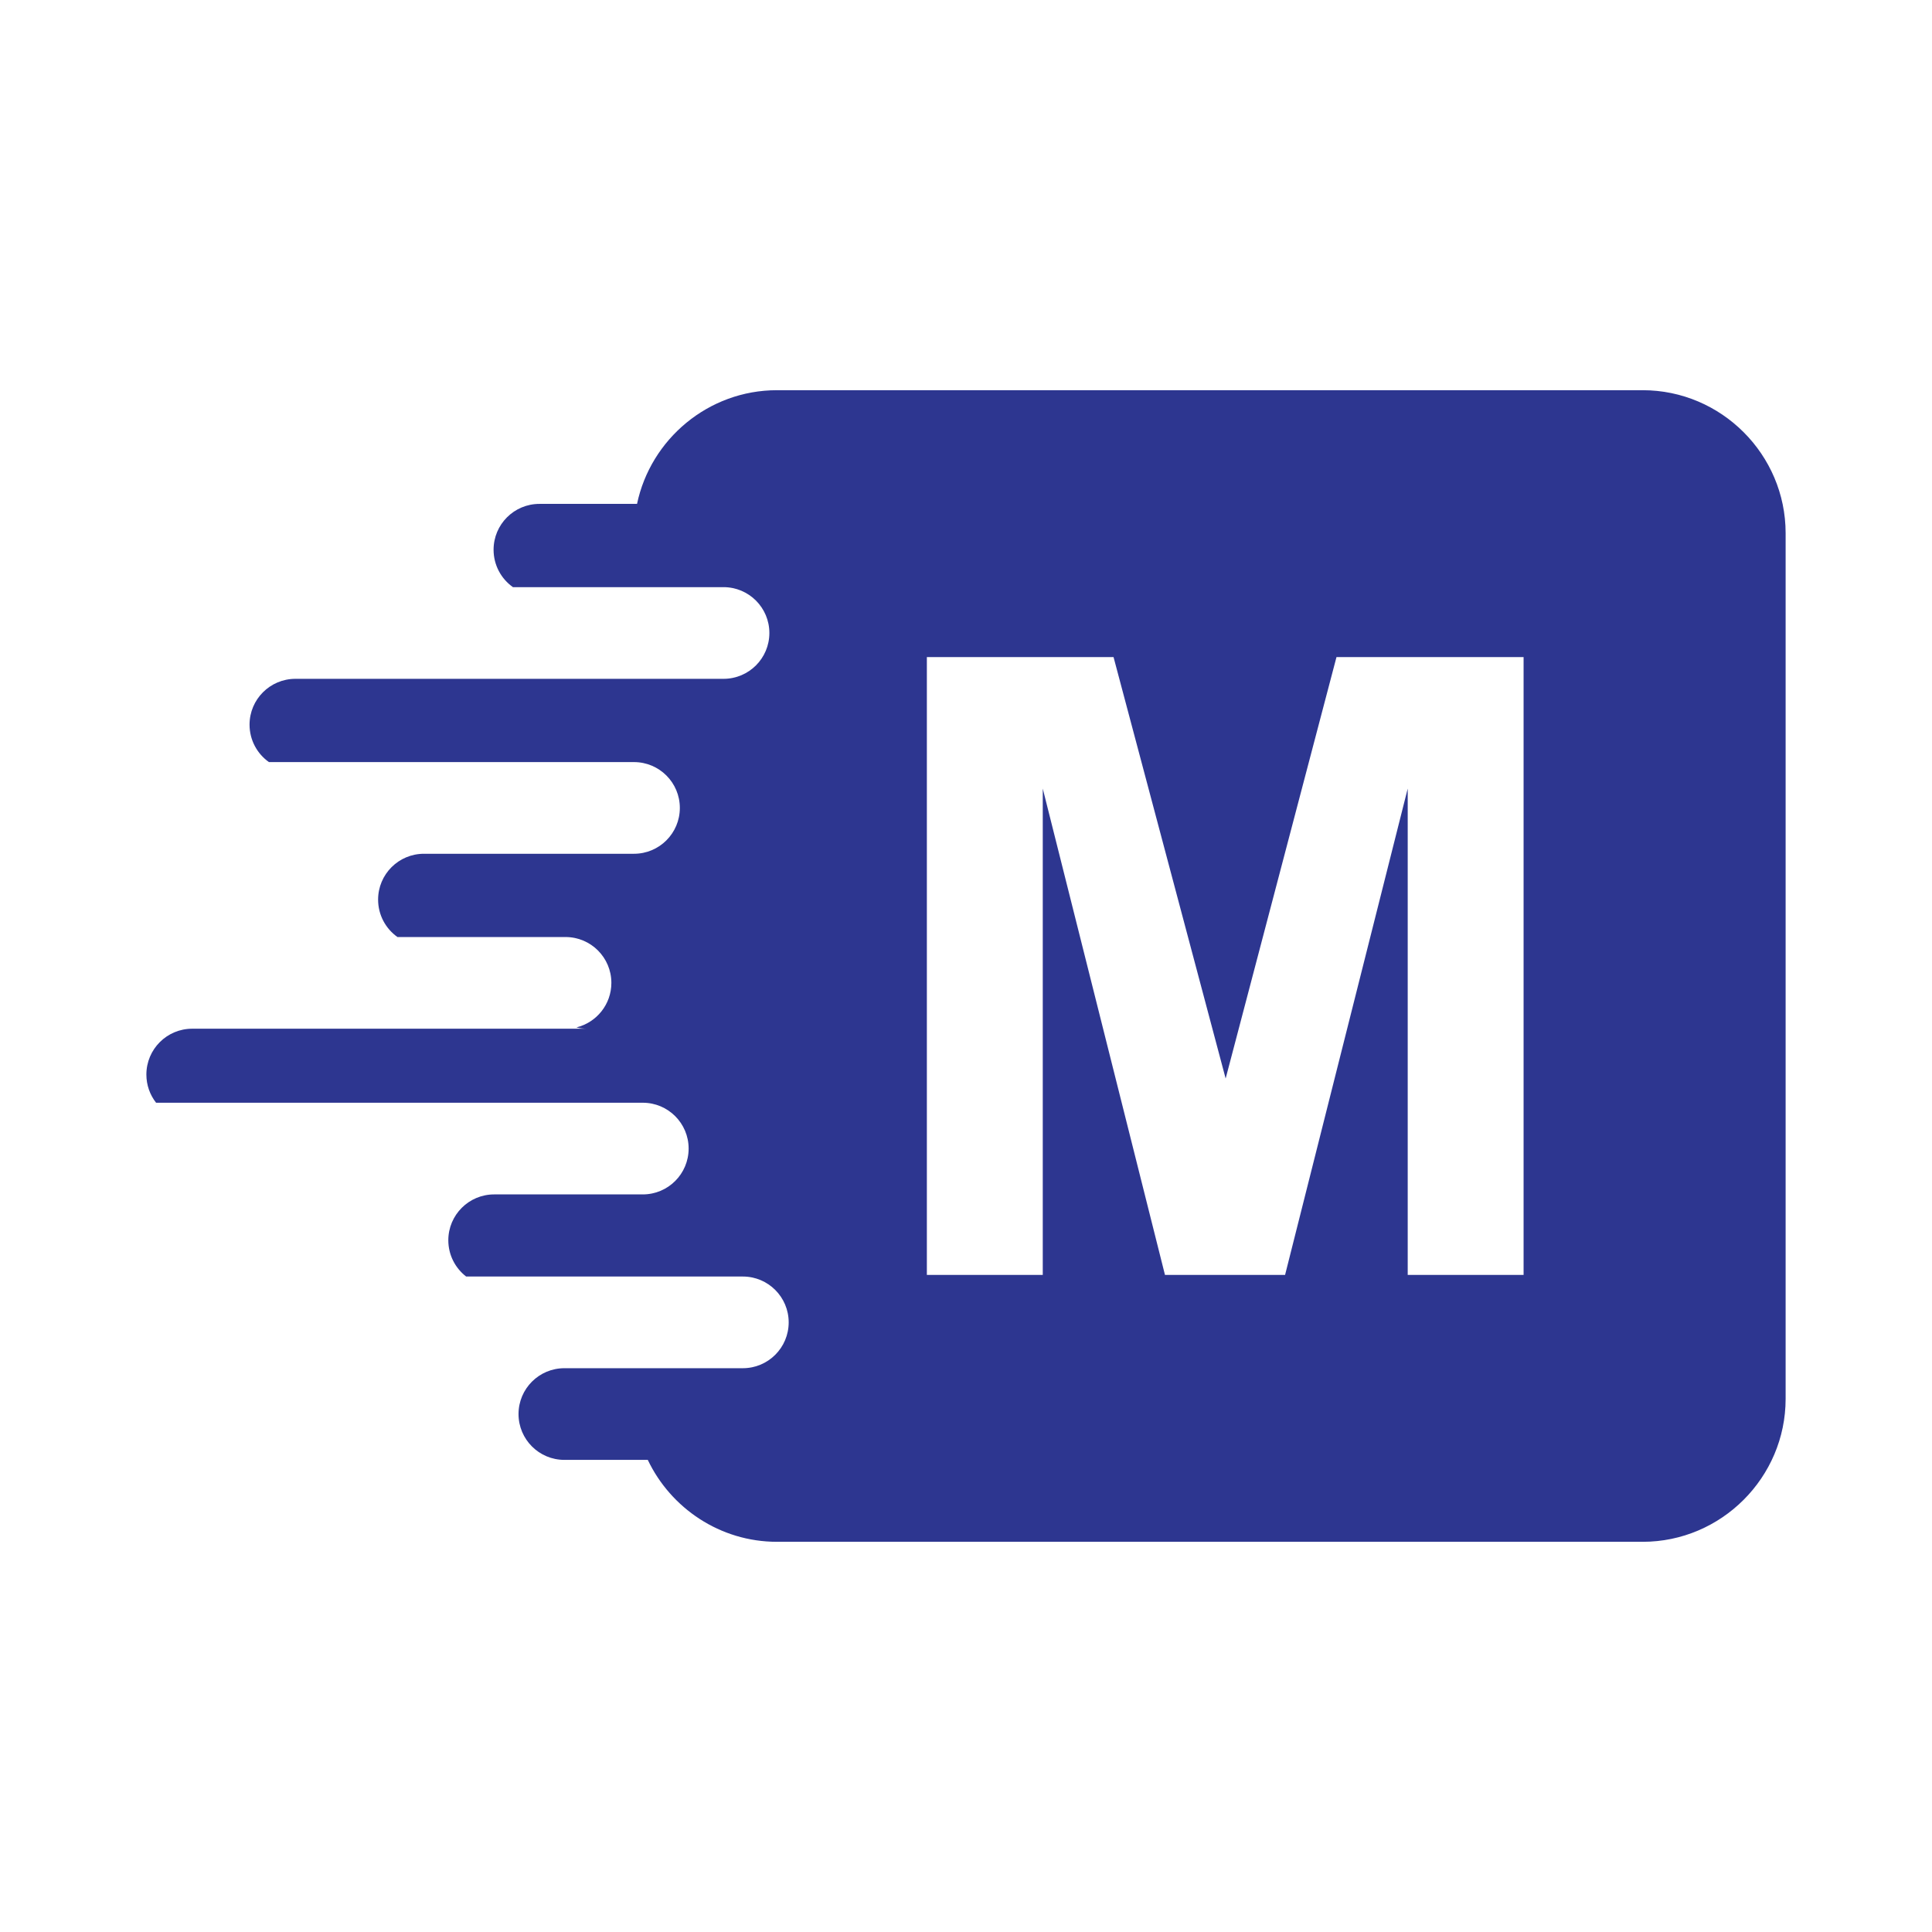
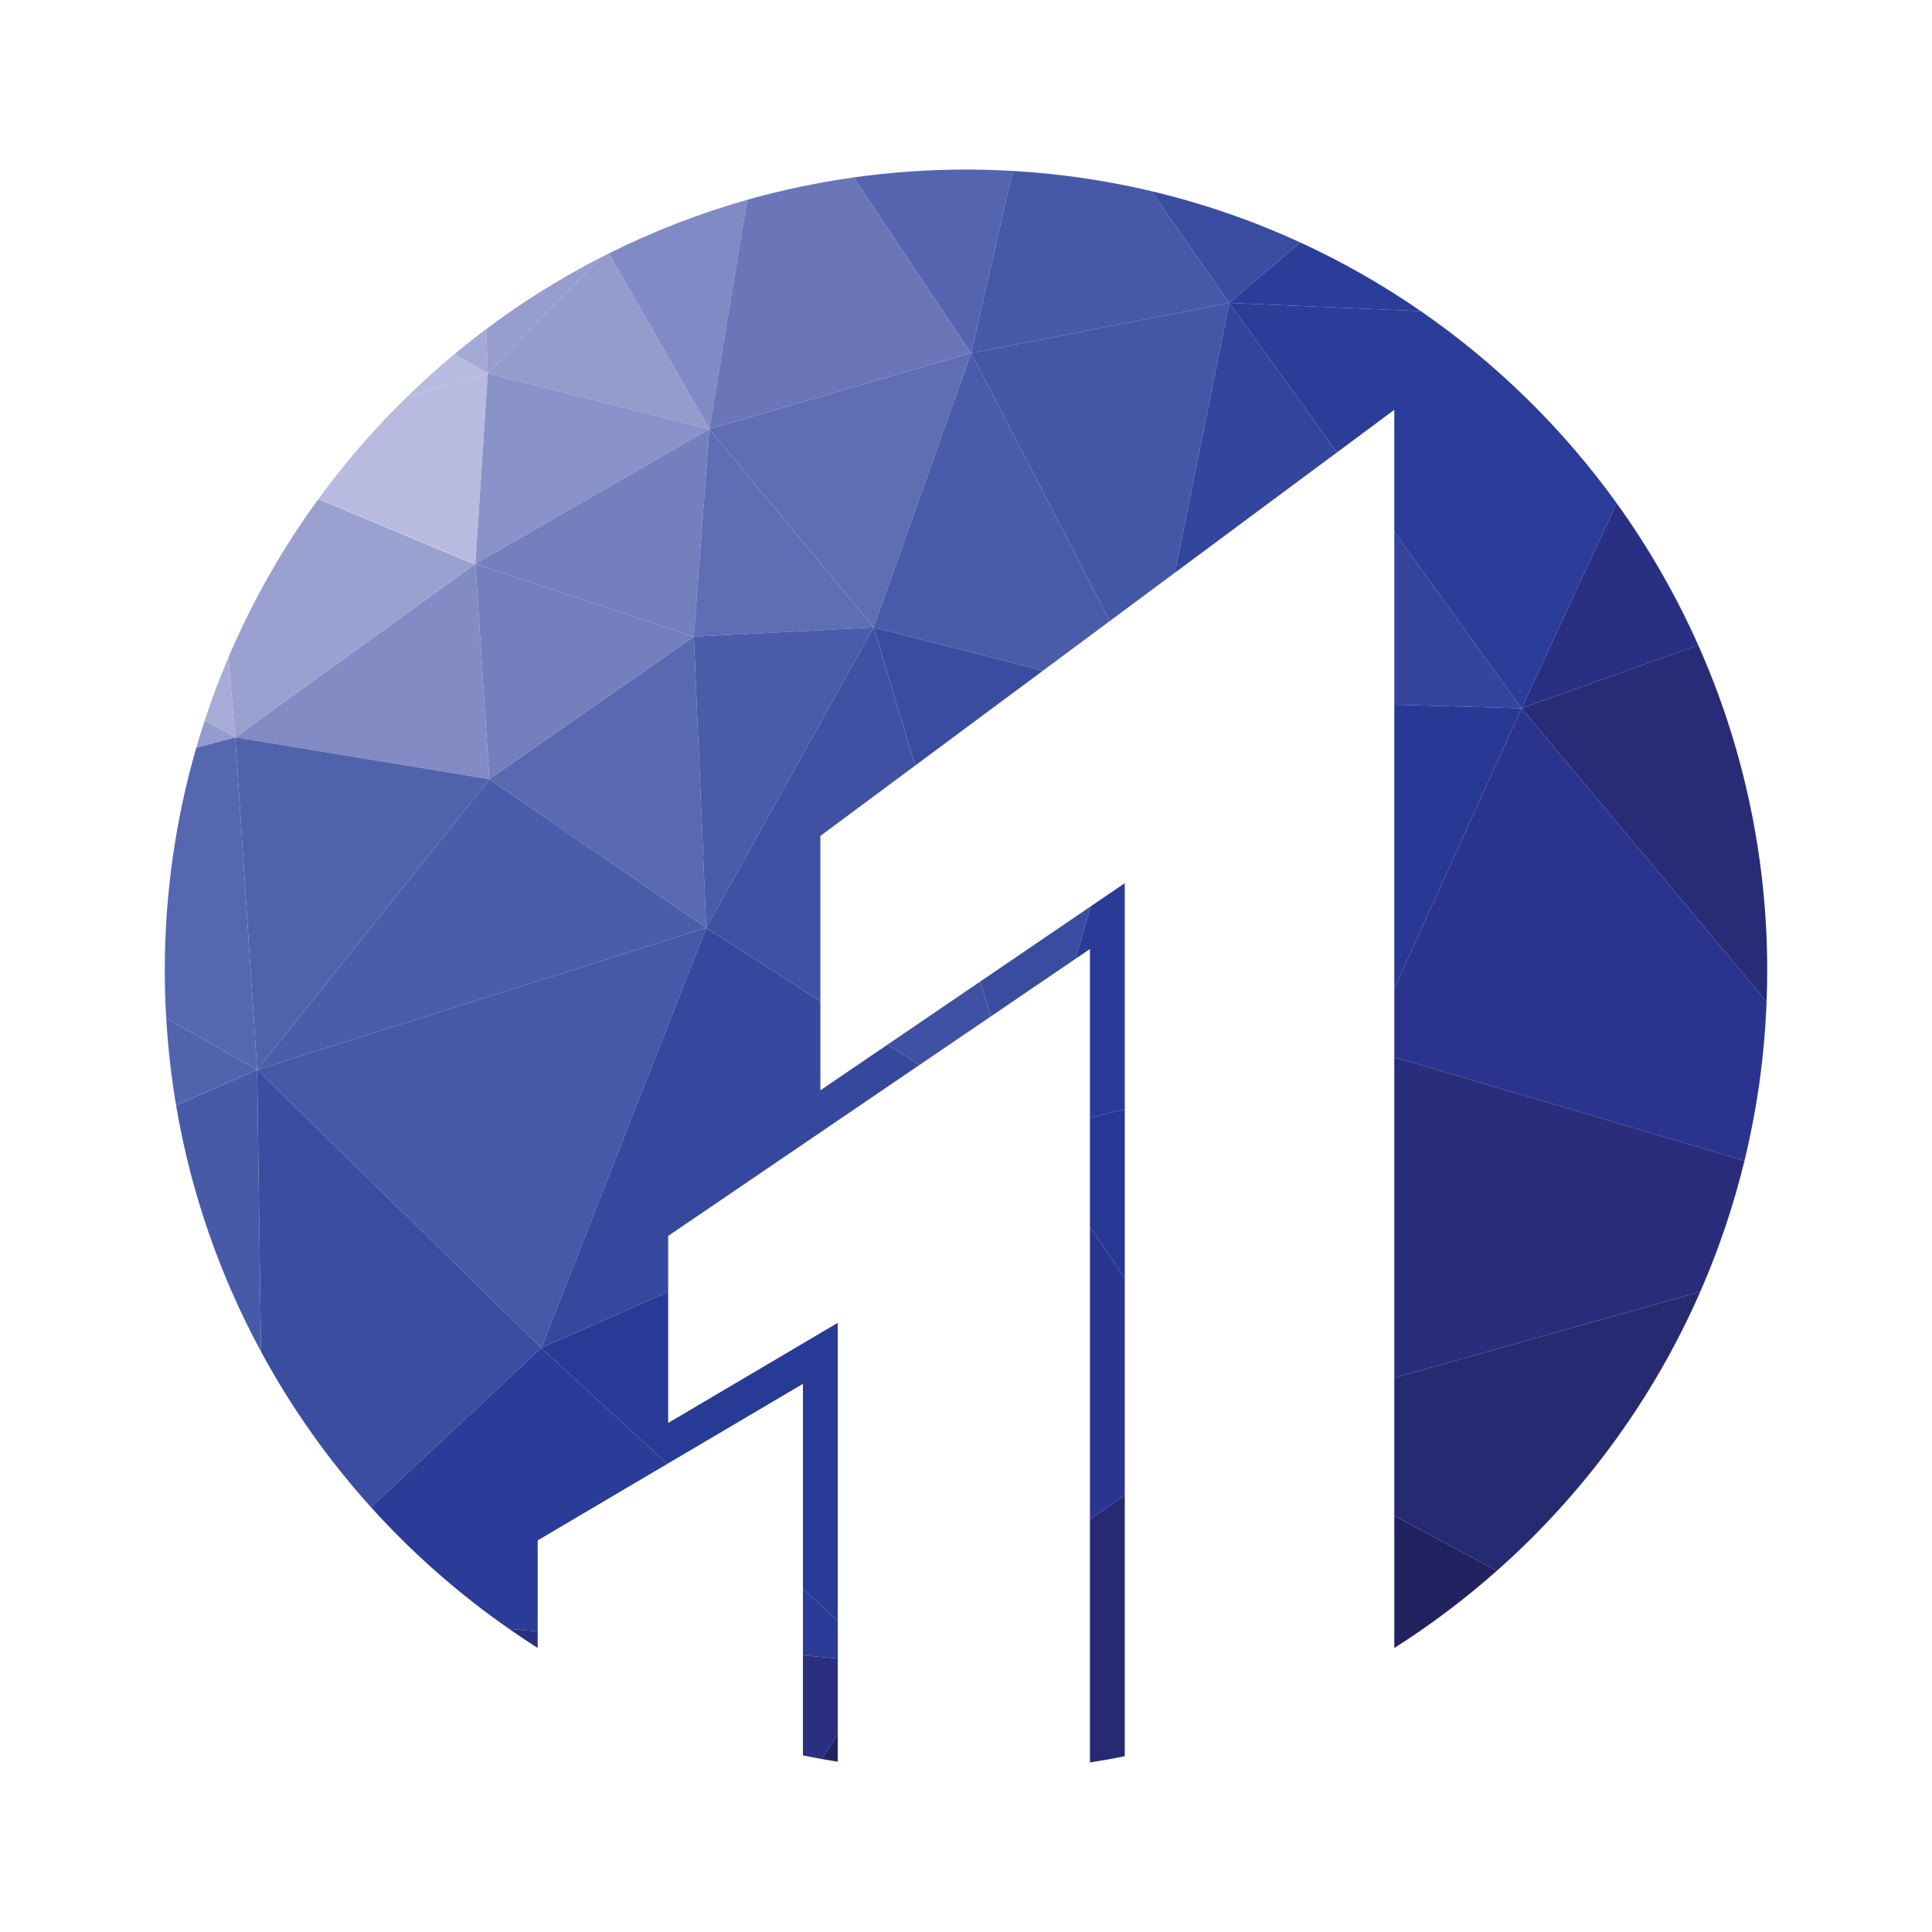
<svg xmlns="http://www.w3.org/2000/svg" width="100%" height="100%" viewBox="0 0 1000 1000" version="1.1" xml:space="preserve" style="fill-rule:evenodd;clip-rule:evenodd;stroke-linejoin:round;stroke-miterlimit:2;">
-   <g transform="matrix(0.593141,0,0,0.593141,-982.8547,-389.7111)">
-     <path d="M2986.58,1769.55L2885.46,1769.55L2885.46,1345.18L2778.45,1769.55L2673.63,1769.55L2566.99,1345.18L2566.99,1769.55L2465.85,1769.55L2465.85,1230.44L2628.76,1230.44L2726.58,1598.18L2823.3,1230.44L2986.58,1230.44L2986.58,1769.55ZM3090.5,997.53L2335.04,997.53C2275.17,997.53 2224.8,1040.27 2212.94,1096.74L2127.75,1096.74C2105.65,1096.74 2087.75,1114.65 2087.75,1136.74C2087.75,1150.23 2094.419,1162.16 2104.65,1169.4L2288.42,1169.4C2310.52,1169.4 2328.42,1187.31 2328.42,1209.4C2328.42,1231.5 2310.52,1249.4 2288.42,1249.4L1914.8,1249.4C1892.71,1249.4 1874.8,1267.31 1874.8,1289.4C1874.8,1302.89 1881.48,1314.82 1891.71,1322.06L2210.29,1322.06C2232.38,1322.06 2250.29,1339.97 2250.29,1362.06C2250.29,1384.16 2232.38,1402.06 2210.29,1402.06L2026.98,1402.06C2004.88,1402.06 1986.98,1419.97 1986.98,1442.06C1986.98,1455.55 1993.65,1467.48 2003.88,1474.72L2150.54,1474.72C2172.65,1474.72 2190.54,1492.63 2190.54,1514.72C2190.54,1533.55 2177.54,1549.35 2160,1553.6C2163.04,1554.33 2166.19,1554.72 2169.44,1554.72L1824.77,1554.72C1802.67,1554.72 1784.77,1572.63 1784.77,1594.72C1784.77,1603.99 1787.92,1612.53 1793.23,1619.32L2217.96,1619.32C2240.04,1619.32 2257.96,1637.23 2257.96,1659.32C2257.96,1681.41 2240.04,1699.32 2217.96,1699.32L2088.25,1699.32C2066.169,1699.32 2048.25,1717.23 2048.25,1739.32C2048.25,1752.21 2054.35,1763.67 2063.81,1770.98L2305.27,1770.98C2327.36,1770.98 2345.27,1788.89 2345.27,1810.98C2345.27,1833.07 2327.36,1850.98 2305.27,1850.98L2149.52,1850.98C2127.44,1850.98 2109.52,1868.89 2109.52,1890.98C2109.52,1913.07 2127.44,1930.98 2149.52,1930.98L2222.31,1930.98C2242.38,1973.14 2285.44,2002.47 2335.04,2002.47L3090.5,2002.47C3159.09,2002.47 3215.24,1946.34 3215.24,1877.73L3215.24,1122.27C3215.24,1053.66 3159.09,997.53 3090.5,997.53Z" style="fill:rgb(45,54,144);fill-rule:nonzero;" />
+   <g transform="matrix(1,0,0,1,-1900,-1150)">
+     <g transform="matrix(0.396073,0,0,0.396073,1449.426,996.4799)">
+       <path d="M3446.22,1696.51C3446.73,1683.14 3447.06,1669.73 3447.06,1656.24C3447.06,1504.72 3414.83,1360.75 3356.92,1230.73L3126.01,1313.24L3446.22,1696.51Z" style="fill:rgb(40,44,119);fill-rule:nonzero;" />
+       <path d="M1777.09,1405.84L2060.54,1600.2L2044.34,1219.57L1777.09,1405.84Z" style="fill:rgb(89,105,177);fill-rule:nonzero;" />
+       <path d="M2044.34,1219.57L1758.87,1124.41L1777.09,1405.84L2044.34,1219.57Z" style="fill:rgb(116,127,190);fill-rule:nonzero;" />
+       <path d="M1758.87,1124.41L1445.06,1351.17L1777.09,1405.84L1758.87,1124.41Z" style="fill:rgb(130,139,196);fill-rule:nonzero;" />
+       <path d="M1758.87,1124.41L1750.78,1122.39L1553.66,1039.77C1506.98,1103.75 1467.33,1173.2 1435.95,1247.02L1445.06,1351.17L1758.87,1124.41Z" style="fill:rgb(154,161,209);fill-rule:nonzero;" />
+       <path d="M1775.07,875.381L1669.73,905.985C1627.53,947.067 1588.79,991.673 1553.97,1039.34L1758.87,1124.41L1775.07,875.381Z" style="fill:rgb(184,187,223);fill-rule:nonzero;" />
+       <path d="M1758.87,1124.41L1553.97,1039.34C1553.87,1039.48 1553.77,1039.62 1553.66,1039.77L1750.78,1122.39L1758.87,1124.41Z" style="fill:rgb(184,187,223);fill-rule:nonzero;" />
+       <path d="M1731.56,850.32C1710.21,868.05 1689.6,886.641 1669.73,905.985L1775.07,875.381L1731.56,850.32Z" style="fill:rgb(182,187,223);fill-rule:nonzero;" />
+       <path d="M1773.08,817.54C1758.95,828.115 1745.12,839.06 1731.56,850.32L1775.07,875.381L1773.08,817.54Z" style="fill:rgb(164,169,213);fill-rule:nonzero;" />
+       <path d="M1775.07,875.381L1758.87,1124.41L2064.59,948.266L1775.07,875.381Z" style="fill:rgb(137,147,201);fill-rule:nonzero;" />
+       <path d="M2064.59,948.266L1758.87,1124.41L2044.34,1219.57L2064.59,948.266Z" style="fill:rgb(116,127,190);fill-rule:nonzero;" />
+       <path d="M2064.59,948.266L1933.37,718.736C1929.61,720.613 1925.83,722.459 1922.09,724.379L1775.07,875.381L2064.59,948.266Z" style="fill:rgb(148,155,205);fill-rule:nonzero;" />
+       <path d="M1922.09,724.379C1869.7,751.302 1819.87,782.504 1773.08,817.54L1775.07,875.381L1922.09,724.379Z" style="fill:rgb(151,157,207);fill-rule:nonzero;" />
+       <path d="M2114.11,648.697C2051.25,666.499 1990.82,690.084 1933.37,718.736L2064.59,948.266L2114.11,648.697Z" style="fill:rgb(128,138,196);fill-rule:nonzero;" />
+       <path d="M2406.76,849.066L2253.29,619.46C2205.81,626.12 2159.33,635.892 2114.11,648.697L2064.59,948.266L2406.76,849.066Z" style="fill:rgb(106,118,184);fill-rule:nonzero;" />
+       <path d="M2279.21,1207.42L2406.76,849.066L2064.59,948.266L2279.21,1207.42Z" style="fill:rgb(95,109,179);fill-rule:nonzero;" />
+       <path d="M2279.21,1207.42L2064.59,948.266L2044.34,1219.57L2279.21,1207.42Z" style="fill:rgb(95,109,180);fill-rule:nonzero;" />
+       <path d="M2461.03,610.996C2440.83,609.834 2420.49,609.181 2400,609.181C2350.2,609.181 2301.24,612.737 2253.29,619.46L2406.76,849.066L2461.03,610.996Z" style="fill:rgb(85,100,174);fill-rule:nonzero;" />
+       <path d="M2836.86,704.458C2774.91,675.976 2709.72,653.363 2641.96,637.335L2744.03,783.494L2836.86,704.458Z" style="fill:rgb(59,77,161);fill-rule:nonzero;" />
+       <path d="M2744.03,783.494L2641.96,637.335C2583.4,623.478 2522.94,614.555 2461.03,610.996L2406.76,849.066L2744.03,783.494Z" style="fill:rgb(70,88,167);fill-rule:nonzero;" />
+       <path d="M2060.54,1600.2L2279.21,1207.42L2044.34,1219.57L2060.54,1600.2Z" style="fill:rgb(74,91,169);fill-rule:nonzero;" />
+       <path d="M2406.76,849.066L2587.99,1199.14L2672.98,1136.04L2744.03,783.494L2406.76,849.066Z" style="fill:rgb(67,87,166);fill-rule:nonzero;" />
+       <path d="M2279.21,1207.42L2500.63,1264.01L2587.99,1199.14L2406.76,849.066L2279.21,1207.42Z" style="fill:rgb(74,91,169);fill-rule:nonzero;" />
+       <path d="M2994.32,794.171C2944.76,759.937 2892.11,729.86 2836.86,704.458L2744.03,783.494L2994.32,794.171Z" style="fill:rgb(43,61,152);fill-rule:nonzero;" />
+       <path d="M3250.24,1045.12C3179.98,947.532 3093.33,862.557 2994.32,794.171L2744.03,783.494L2884.83,978.763L2959.72,923.162L2959.72,1082.62L3126.01,1313.24L3250.24,1045.12Z" style="fill:rgb(43,61,152);fill-rule:nonzero;" />
+       <path d="M1435.95,1247.02C1424.5,1273.97 1414.19,1301.51 1404.99,1329.56L1445.06,1351.17L1435.95,1247.02Z" style="fill:rgb(167,172,215);fill-rule:nonzero;" />
+       <path d="M1445.06,1351.17L1473.61,1785.64L1777.09,1405.84L1445.06,1351.17Z" style="fill:rgb(81,98,173);fill-rule:nonzero;" />
+       <path d="M1473.61,1785.64L2060.54,1600.2L1777.09,1405.84L1473.61,1785.64Z" style="fill:rgb(75,93,170);fill-rule:nonzero;" />
+       <path d="M2543.5,1640.35L2562.81,1572.18L2418.69,1670.24L2432.45,1715.89L2543.5,1640.35Z" style="fill:rgb(58,76,160);fill-rule:nonzero;" />
+       <path d="M2333.63,1387.99L2500.63,1264.01L2279.21,1207.42L2333.63,1387.99Z" style="fill:rgb(58,76,160);fill-rule:nonzero;" />
+       <path d="M2432.45,1715.89L2418.69,1670.24L2297.53,1752.68L2339.07,1779.41L2432.45,1715.89Z" style="fill:rgb(64,81,163);fill-rule:nonzero;" />
+       <path d="M2060.54,1600.2L2209.7,1696.17L2209.7,1480L2333.63,1387.99L2279.21,1207.42L2060.54,1600.2Z" style="fill:rgb(64,81,163);fill-rule:nonzero;" />
+       <path d="M1844.92,2149.16L2060.54,1600.2L1473.61,1785.64L1844.92,2149.16Z" style="fill:rgb(70,88,167);fill-rule:nonzero;" />
+       <path d="M1844.92,2149.16L2010.77,2075.91L2010.77,2002.75L2339.07,1779.41L2297.53,1752.68L2209.7,1812.44L2209.7,1696.17L2060.54,1600.2L1844.92,2149.16Z" style="fill:rgb(54,72,158);fill-rule:nonzero;" />
+       <path d="M1473.61,1785.64L1478.71,2153.91C1518.53,2227.45 1566.84,2295.7 1622.42,2357.3L1844.92,2149.16L1473.61,1785.64Z" style="fill:rgb(59,77,161);fill-rule:nonzero;" />
+       <path d="M1367.72,1832.12C1387.13,1946.82 1425.23,2055.13 1478.71,2153.91L1473.61,1785.64L1367.72,1832.12Z" style="fill:rgb(71,90,168);fill-rule:nonzero;" />
+       <path d="M1354.84,1718.21C1357.09,1756.72 1361.39,1794.67 1367.69,1831.96L1473.61,1785.64L1354.84,1718.21Z" style="fill:rgb(80,100,174);fill-rule:nonzero;" />
+       <path d="M1367.69,1831.96C1367.7,1832.01 1367.71,1832.06 1367.72,1832.12L1473.61,1785.64L1367.69,1831.96Z" style="fill:rgb(80,100,174);fill-rule:nonzero;" />
+       <path d="M1445.06,1351.17L1394.13,1364.67C1367.34,1457.23 1352.94,1555.05 1352.94,1656.24C1352.94,1677.05 1353.64,1697.7 1354.84,1718.21L1473.61,1785.64L1445.06,1351.17Z" style="fill:rgb(85,103,176);fill-rule:nonzero;" />
+       <path d="M1404.99,1329.56C1401.17,1341.18 1397.54,1352.88 1394.13,1364.67L1445.06,1351.17L1404.99,1329.56Z" style="fill:rgb(148,155,205);fill-rule:nonzero;" />
+       <path d="M1622.42,2357.3C1676.21,2416.91 1736.77,2470.26 1802.86,2516.24L1840.28,2519.61L1840.28,2400.61L2009.64,2300.65L1844.92,2149.16L1622.42,2357.3Z" style="fill:rgb(42,60,151);fill-rule:nonzero;" />
+       <path d="M2186.9,2550.87L2232.39,2554.98L2232.39,2505.5L2186.9,2463.66L2186.9,2550.87Z" style="fill:rgb(42,60,151);fill-rule:nonzero;" />
+       <path d="M2186.9,2681.57C2195.1,2683.27 2203.36,2684.84 2211.64,2686.33L2232.39,2653.81L2232.39,2554.98L2186.9,2550.87L2186.9,2681.57Z" style="fill:rgb(42,47,128);fill-rule:nonzero;" />
+       <path d="M1840.28,2541.24L1840.28,2519.61L1802.86,2516.24C1815.17,2524.8 1827.6,2533.2 1840.28,2541.24Z" style="fill:rgb(42,47,128);fill-rule:nonzero;" />
+       <path d="M2232.39,2689.88L2232.39,2653.81L2211.64,2686.33C2218.54,2687.57 2225.45,2688.77 2232.39,2689.88Z" style="fill:rgb(36,35,98);fill-rule:nonzero;" />
+       <path d="M2561.96,2690.82C2577.24,2688.45 2592.4,2685.73 2607.46,2682.71L2607.46,2341.6L2561.96,2373.15L2561.96,2690.82Z" style="fill:rgb(39,42,115);fill-rule:nonzero;" />
+       <path d="M2009.64,2300.65L2186.9,2196.03L2186.9,2463.66L2232.39,2505.5L2232.39,2116.33L2010.77,2247.18L2010.77,2075.91L1844.92,2149.16L2009.64,2300.65Z" style="fill:rgb(38,58,150);fill-rule:nonzero;" />
+       <path d="M2561.96,2373.15L2607.46,2341.6L2607.46,2057.611L2561.96,1991.06L2561.96,2373.15Z" style="fill:rgb(42,52,145);fill-rule:nonzero;" />
+       <path d="M2959.72,2541.24C3007.13,2511.19 3051.91,2477.38 3093.76,2440.33L2959.72,2368.48L2959.72,2541.24Z" style="fill:rgb(35,34,96);fill-rule:nonzero;" />
+       <path d="M2672.98,1136.04L2884.83,978.763L2744.03,783.494L2672.98,1136.04Z" style="fill:rgb(51,69,156);fill-rule:nonzero;" />
+       <path d="M2959.72,1082.62L2959.72,1308.58L3126.01,1313.24L2959.72,1082.62Z" style="fill:rgb(51,69,156);fill-rule:nonzero;" />
+       <path d="M3126.01,1313.24L3356.92,1230.73C3327.65,1165 3291.82,1102.86 3250.24,1045.12L3126.01,1313.24Z" style="fill:rgb(41,48,131);fill-rule:nonzero;" />
+       <path d="M2959.72,1308.58L2959.72,1679.38L3126.01,1313.24L2959.72,1308.58Z" style="fill:rgb(40,56,149);fill-rule:nonzero;" />
+       <path d="M2561.96,1627.79L2561.96,1848.49L2607.46,1837.17L2607.46,1541.8L2562.81,1572.18L2543.5,1640.35L2561.96,1627.79Z" style="fill:rgb(41,59,151);fill-rule:nonzero;" />
+       <path d="M2561.96,1991.06L2607.46,2057.611L2607.46,1837.17L2561.96,1848.49L2561.96,1991.06Z" style="fill:rgb(40,55,148);fill-rule:nonzero;" />
+       <path d="M2959.72,2368.48L3093.76,2440.33C3206.83,2340.22 3298.08,2216.05 3359.5,2075.821L2959.72,2188.23L2959.72,2368.48Z" style="fill:rgb(38,42,112);fill-rule:nonzero;" />
+       <path d="M2959.72,2188.23L3359.5,2075.821C3383.53,2020.97 3402.94,1963.65 3417.35,1904.37L2959.72,1769.03L2959.72,2188.23Z" style="fill:rgb(42,45,123);fill-rule:nonzero;" />
+       <path d="M2959.72,1679.38L2959.72,1769.03L3417.35,1904.37C3433.64,1837.36 3443.52,1767.86 3446.22,1696.51L3126.01,1313.24L2959.72,1679.38Z" style="fill:rgb(42,51,141);fill-rule:nonzero;" />
+     </g>
  </g>
</svg>
